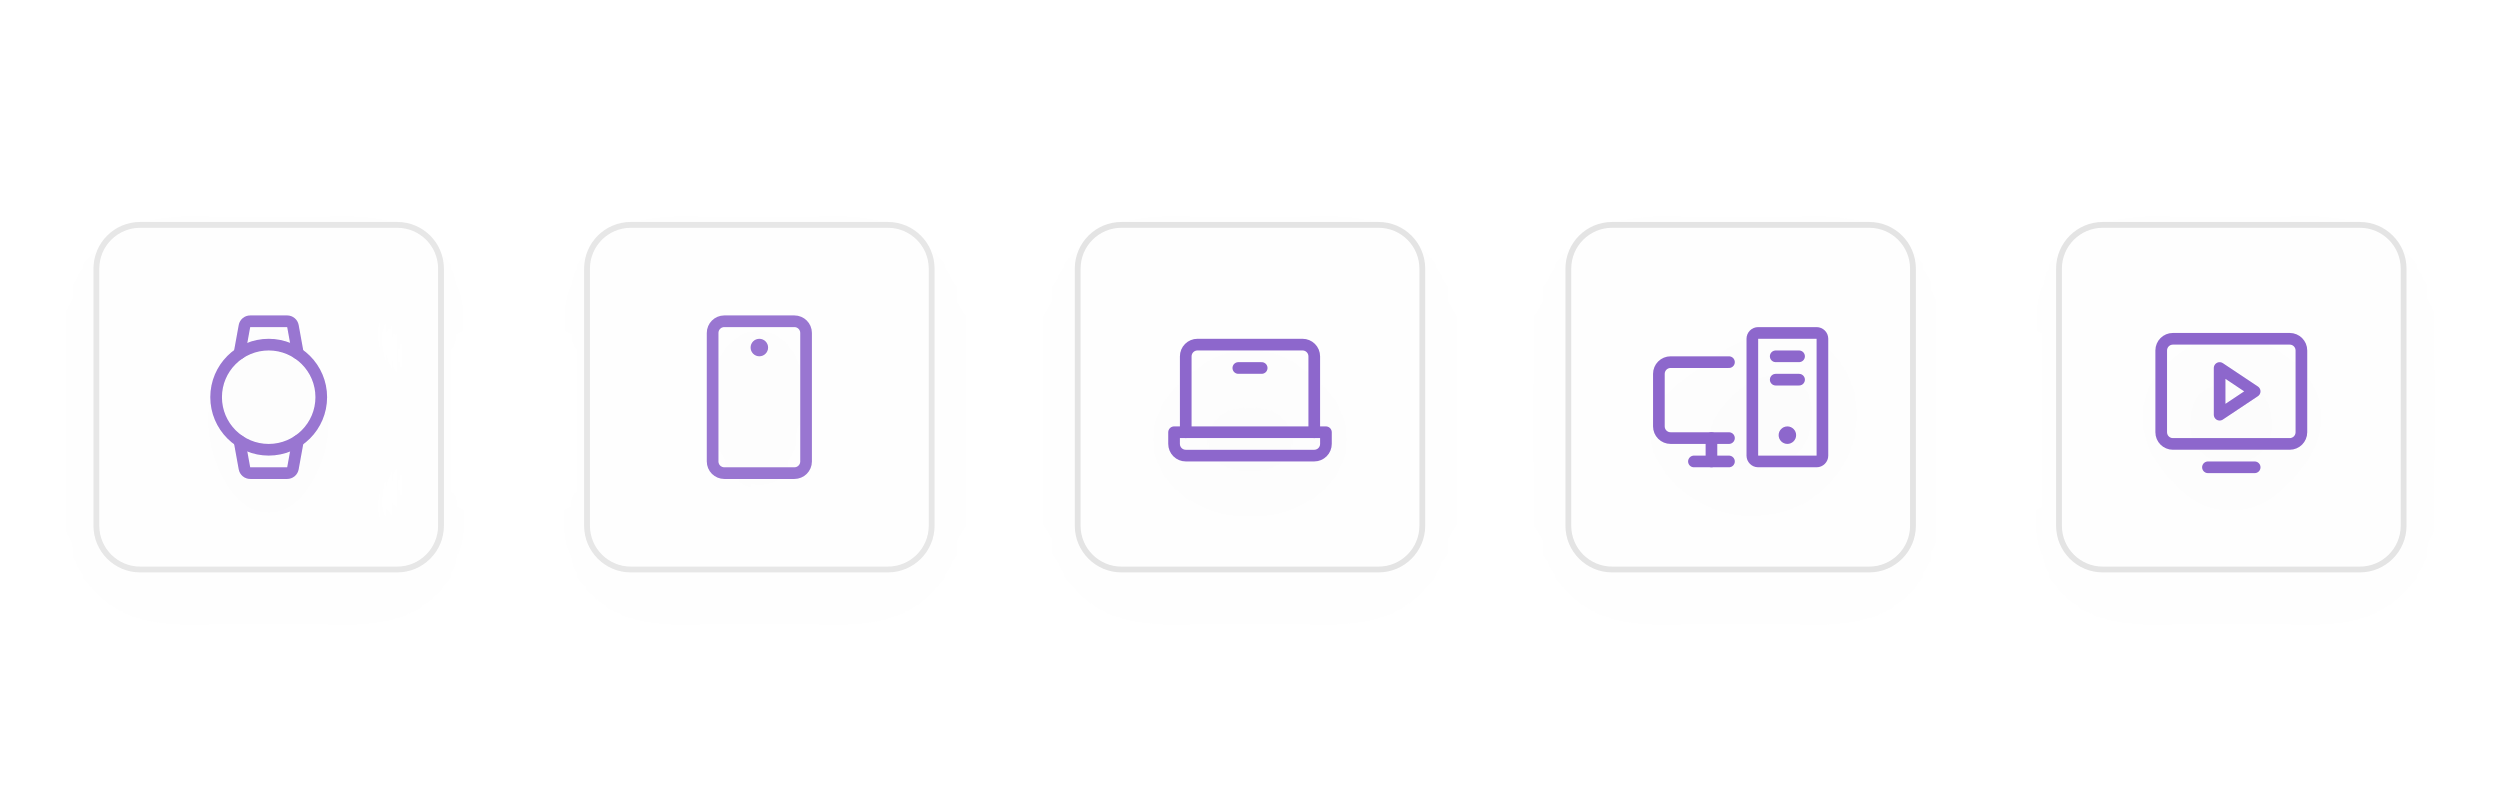
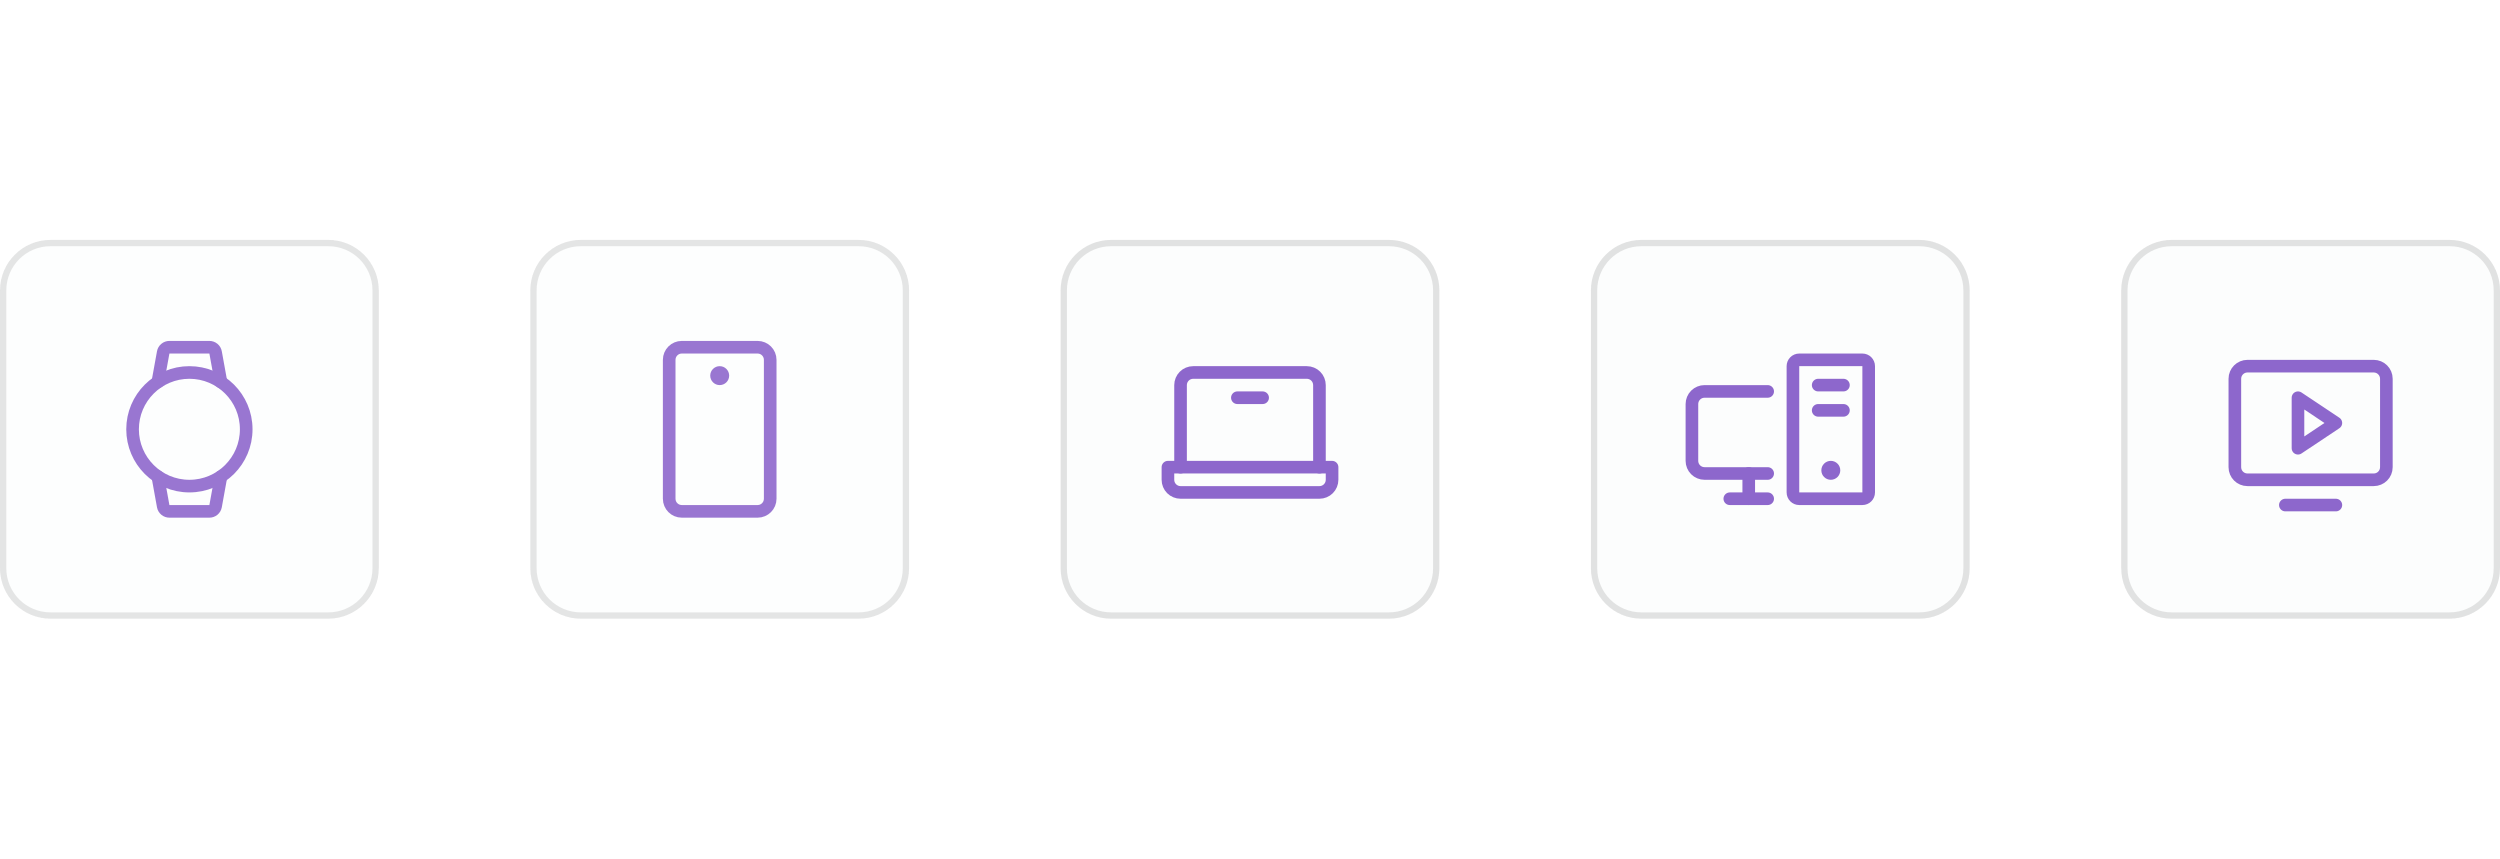
- <svg xmlns="http://www.w3.org/2000/svg" width="428" height="136" viewBox="0 0 428 136" fill="none">
-   <g opacity="0.9" filter="url(#filter0_d_576_2752)">
+ <svg xmlns="http://www.w3.org/2000/svg" width="396" height="136" viewBox="0 0 396 136" fill="none">
+   <g opacity="0.9">
    <g opacity="0.9">
-       <path d="M46 77C50.971 77 55 72.971 55 68C55 63.029 50.971 59 46 59C41.029 59 37 63.029 37 68C37 72.971 41.029 77 46 77Z" stroke="#8157C6" stroke-width="2" stroke-miterlimit="10" />
-       <path d="M41 60.513L41.85 55.825C41.891 55.593 42.013 55.383 42.193 55.233C42.374 55.082 42.602 54.999 42.837 55H49.163C49.398 54.999 49.626 55.082 49.807 55.233C49.987 55.383 50.109 55.593 50.15 55.825L51 60.513" stroke="#8157C6" stroke-width="2" stroke-linecap="round" stroke-linejoin="round" />
-       <path d="M41 75.487L41.85 80.175C41.891 80.406 42.013 80.616 42.193 80.767C42.374 80.918 42.602 81.001 42.837 81H49.163C49.398 81.001 49.626 80.918 49.807 80.767C49.987 80.616 50.109 80.406 50.15 80.175L51 75.487" stroke="#8157C6" stroke-width="2" stroke-linecap="round" stroke-linejoin="round" />
-       <rect x="16.5" y="38.5" width="59" height="59" rx="7.5" stroke="black" stroke-opacity="0.12" />
+       <rect y="38" width="60" height="60" rx="8" fill="#FCFDFD" />
+       <path d="M30 77C34.971 77 39 72.971 39 68C39 63.029 34.971 59 30 59C25.029 59 21 63.029 21 68C21 72.971 25.029 77 30 77Z" stroke="#8157C6" stroke-width="2" stroke-miterlimit="10" />
+       <path d="M25 60.513L25.85 55.825C25.891 55.593 26.013 55.383 26.193 55.233C26.374 55.082 26.602 54.999 26.837 55H33.163C33.398 54.999 33.626 55.082 33.807 55.233C33.987 55.383 34.109 55.593 34.15 55.825L35 60.513" stroke="#8157C6" stroke-width="2" stroke-linecap="round" stroke-linejoin="round" />
+       <path d="M25 75.487L25.85 80.175C25.891 80.406 26.013 80.616 26.193 80.767C26.374 80.918 26.602 81.001 26.837 81H33.163C33.398 81.001 33.626 80.918 33.807 80.767C33.987 80.616 34.109 80.406 34.15 80.175L35 75.487" stroke="#8157C6" stroke-width="2" stroke-linecap="round" stroke-linejoin="round" />
+       <rect x="0.5" y="38.5" width="59" height="59" rx="7.5" stroke="black" stroke-opacity="0.12" />
    </g>
    <g opacity="0.9">
-       <path d="M138 79V57C138 55.895 137.105 55 136 55H124C122.895 55 122 55.895 122 57V79C122 80.105 122.895 81 124 81H136C137.105 81 138 80.105 138 79Z" stroke="#8157C6" stroke-width="2" stroke-linecap="round" stroke-linejoin="round" />
-       <path d="M130 61C130.828 61 131.5 60.328 131.5 59.5C131.5 58.672 130.828 58 130 58C129.172 58 128.5 58.672 128.5 59.5C128.5 60.328 129.172 61 130 61Z" fill="#8157C6" />
-       <rect x="100.5" y="38.5" width="59" height="59" rx="7.5" stroke="black" stroke-opacity="0.12" />
+       <rect x="84" y="38" width="60" height="60" rx="8" fill="#FCFDFD" />
+       <path d="M122 79V57C122 55.895 121.105 55 120 55H108C106.895 55 106 55.895 106 57V79C106 80.105 106.895 81 108 81H120C121.105 81 122 80.105 122 79Z" stroke="#8157C6" stroke-width="2" stroke-linecap="round" stroke-linejoin="round" />
+       <path d="M114 61C114.828 61 115.5 60.328 115.5 59.5C115.5 58.672 114.828 58 114 58C113.172 58 112.5 58.672 112.5 59.5C112.5 60.328 113.172 61 114 61Z" fill="#8157C6" />
+       <rect x="84.5" y="38.5" width="59" height="59" rx="7.5" stroke="black" stroke-opacity="0.12" />
    </g>
-     <path d="M203 74V61C203 60.47 203.211 59.961 203.586 59.586C203.961 59.211 204.47 59 205 59H223C223.53 59 224.039 59.211 224.414 59.586C224.789 59.961 225 60.47 225 61V74" stroke="#8157C6" stroke-width="2" stroke-linecap="round" stroke-linejoin="round" />
-     <path d="M201 74H227V76C227 76.53 226.789 77.039 226.414 77.414C226.039 77.789 225.53 78 225 78H203C202.47 78 201.961 77.789 201.586 77.414C201.211 77.039 201 76.53 201 76V74Z" stroke="#8157C6" stroke-width="2" stroke-linecap="round" stroke-linejoin="round" />
-     <path d="M216 63H212" stroke="#8157C6" stroke-width="2" stroke-linecap="round" stroke-linejoin="round" />
-     <rect x="184.5" y="38.5" width="59" height="59" rx="7.5" stroke="black" stroke-opacity="0.12" />
-     <path d="M296 75H286C285.47 75 284.961 74.789 284.586 74.414C284.211 74.039 284 73.53 284 73V64C284 63.47 284.211 62.961 284.586 62.586C284.961 62.211 285.47 62 286 62H296" stroke="#8157C6" stroke-width="2" stroke-linecap="round" stroke-linejoin="round" />
-     <path d="M296 79H290" stroke="#8157C6" stroke-width="2" stroke-linecap="round" stroke-linejoin="round" />
-     <path d="M308 61H304" stroke="#8157C6" stroke-width="2" stroke-linecap="round" stroke-linejoin="round" />
-     <path d="M308 65H304" stroke="#8157C6" stroke-width="2" stroke-linecap="round" stroke-linejoin="round" />
-     <path d="M311 57H301C300.448 57 300 57.448 300 58V78C300 78.552 300.448 79 301 79H311C311.552 79 312 78.552 312 78V58C312 57.448 311.552 57 311 57Z" stroke="#8157C6" stroke-width="2" stroke-linecap="round" stroke-linejoin="round" />
-     <path d="M293 75V79" stroke="#8157C6" stroke-width="2" stroke-linecap="round" stroke-linejoin="round" />
-     <path d="M306 76C306.828 76 307.5 75.328 307.5 74.5C307.5 73.672 306.828 73 306 73C305.172 73 304.5 73.672 304.5 74.5C304.5 75.328 305.172 76 306 76Z" fill="#8157C6" />
-     <rect x="268.5" y="38.5" width="59" height="59" rx="7.5" stroke="black" stroke-opacity="0.12" />
-     <path d="M372 76H392C393.105 76 394 75.105 394 74V60C394 58.895 393.105 58 392 58H372C370.895 58 370 58.895 370 60V74C370 75.105 370.895 76 372 76Z" stroke="#8157C6" stroke-width="2" stroke-linecap="round" stroke-linejoin="round" />
-     <path d="M386 80H378" stroke="#8157C6" stroke-width="2" stroke-linecap="round" stroke-linejoin="round" />
-     <path d="M386 67L380 63V71L386 67Z" stroke="#8157C6" stroke-width="2" stroke-linecap="round" stroke-linejoin="round" />
-     <rect x="352.5" y="38.5" width="59" height="59" rx="7.5" stroke="black" stroke-opacity="0.12" />
+     <rect x="168" y="38" width="60" height="60" rx="8" fill="#FCFDFD" />
+     <path d="M187 74V61C187 60.47 187.211 59.961 187.586 59.586C187.961 59.211 188.47 59 189 59H207C207.53 59 208.039 59.211 208.414 59.586C208.789 59.961 209 60.47 209 61V74" stroke="#8157C6" stroke-width="2" stroke-linecap="round" stroke-linejoin="round" />
+     <path d="M185 74H211V76C211 76.53 210.789 77.039 210.414 77.414C210.039 77.789 209.53 78 209 78H187C186.47 78 185.961 77.789 185.586 77.414C185.211 77.039 185 76.53 185 76V74Z" stroke="#8157C6" stroke-width="2" stroke-linecap="round" stroke-linejoin="round" />
+     <path d="M200 63H196" stroke="#8157C6" stroke-width="2" stroke-linecap="round" stroke-linejoin="round" />
+     <rect x="168.5" y="38.5" width="59" height="59" rx="7.5" stroke="black" stroke-opacity="0.12" />
+     <rect x="252" y="38" width="60" height="60" rx="8" fill="#FCFDFD" />
+     <path d="M280 75H270C269.47 75 268.961 74.789 268.586 74.414C268.211 74.039 268 73.53 268 73V64C268 63.47 268.211 62.961 268.586 62.586C268.961 62.211 269.47 62 270 62H280" stroke="#8157C6" stroke-width="2" stroke-linecap="round" stroke-linejoin="round" />
+     <path d="M280 79H274" stroke="#8157C6" stroke-width="2" stroke-linecap="round" stroke-linejoin="round" />
+     <path d="M292 61H288" stroke="#8157C6" stroke-width="2" stroke-linecap="round" stroke-linejoin="round" />
+     <path d="M292 65H288" stroke="#8157C6" stroke-width="2" stroke-linecap="round" stroke-linejoin="round" />
+     <path d="M295 57H285C284.448 57 284 57.448 284 58V78C284 78.552 284.448 79 285 79H295C295.552 79 296 78.552 296 78V58C296 57.448 295.552 57 295 57Z" stroke="#8157C6" stroke-width="2" stroke-linecap="round" stroke-linejoin="round" />
+     <path d="M277 75V79" stroke="#8157C6" stroke-width="2" stroke-linecap="round" stroke-linejoin="round" />
+     <path d="M290 76C290.828 76 291.5 75.328 291.5 74.5C291.5 73.672 290.828 73 290 73C289.172 73 288.5 73.672 288.5 74.5C288.5 75.328 289.172 76 290 76Z" fill="#8157C6" />
+     <rect x="252.5" y="38.5" width="59" height="59" rx="7.5" stroke="black" stroke-opacity="0.12" />
+     <rect x="336" y="38" width="60" height="60" rx="8" fill="#FCFDFD" />
+     <path d="M356 76H376C377.105 76 378 75.105 378 74V60C378 58.895 377.105 58 376 58H356C354.895 58 354 58.895 354 60V74C354 75.105 354.895 76 356 76Z" stroke="#8157C6" stroke-width="2" stroke-linecap="round" stroke-linejoin="round" />
+     <path d="M370 80H362" stroke="#8157C6" stroke-width="2" stroke-linecap="round" stroke-linejoin="round" />
+     <path d="M370 67L364 63V71L370 67Z" stroke="#8157C6" stroke-width="2" stroke-linecap="round" stroke-linejoin="round" />
+     <rect x="336.5" y="38.5" width="59" height="59" rx="7.5" stroke="black" stroke-opacity="0.12" />
  </g>
-   <defs>
-     <filter id="filter0_d_576_2752" x="0" y="-12" width="428" height="168" filterUnits="userSpaceOnUse" color-interpolation-filters="sRGB">
-       <feFlood flood-opacity="0" result="BackgroundImageFix" />
-       <feColorMatrix in="SourceAlpha" type="matrix" values="0 0 0 0 0 0 0 0 0 0 0 0 0 0 0 0 0 0 127 0" result="hardAlpha" />
-       <feOffset dy="4" />
-       <feGaussianBlur stdDeviation="8" />
-       <feComposite in2="hardAlpha" operator="out" />
-       <feColorMatrix type="matrix" values="0 0 0 0 0.055 0 0 0 0 0.02 0 0 0 0 0.157 0 0 0 0.04 0" />
-       <feBlend mode="normal" in2="BackgroundImageFix" result="effect1_dropShadow_576_2752" />
-       <feBlend mode="normal" in="SourceGraphic" in2="effect1_dropShadow_576_2752" result="shape" />
-     </filter>
-   </defs>
</svg>
